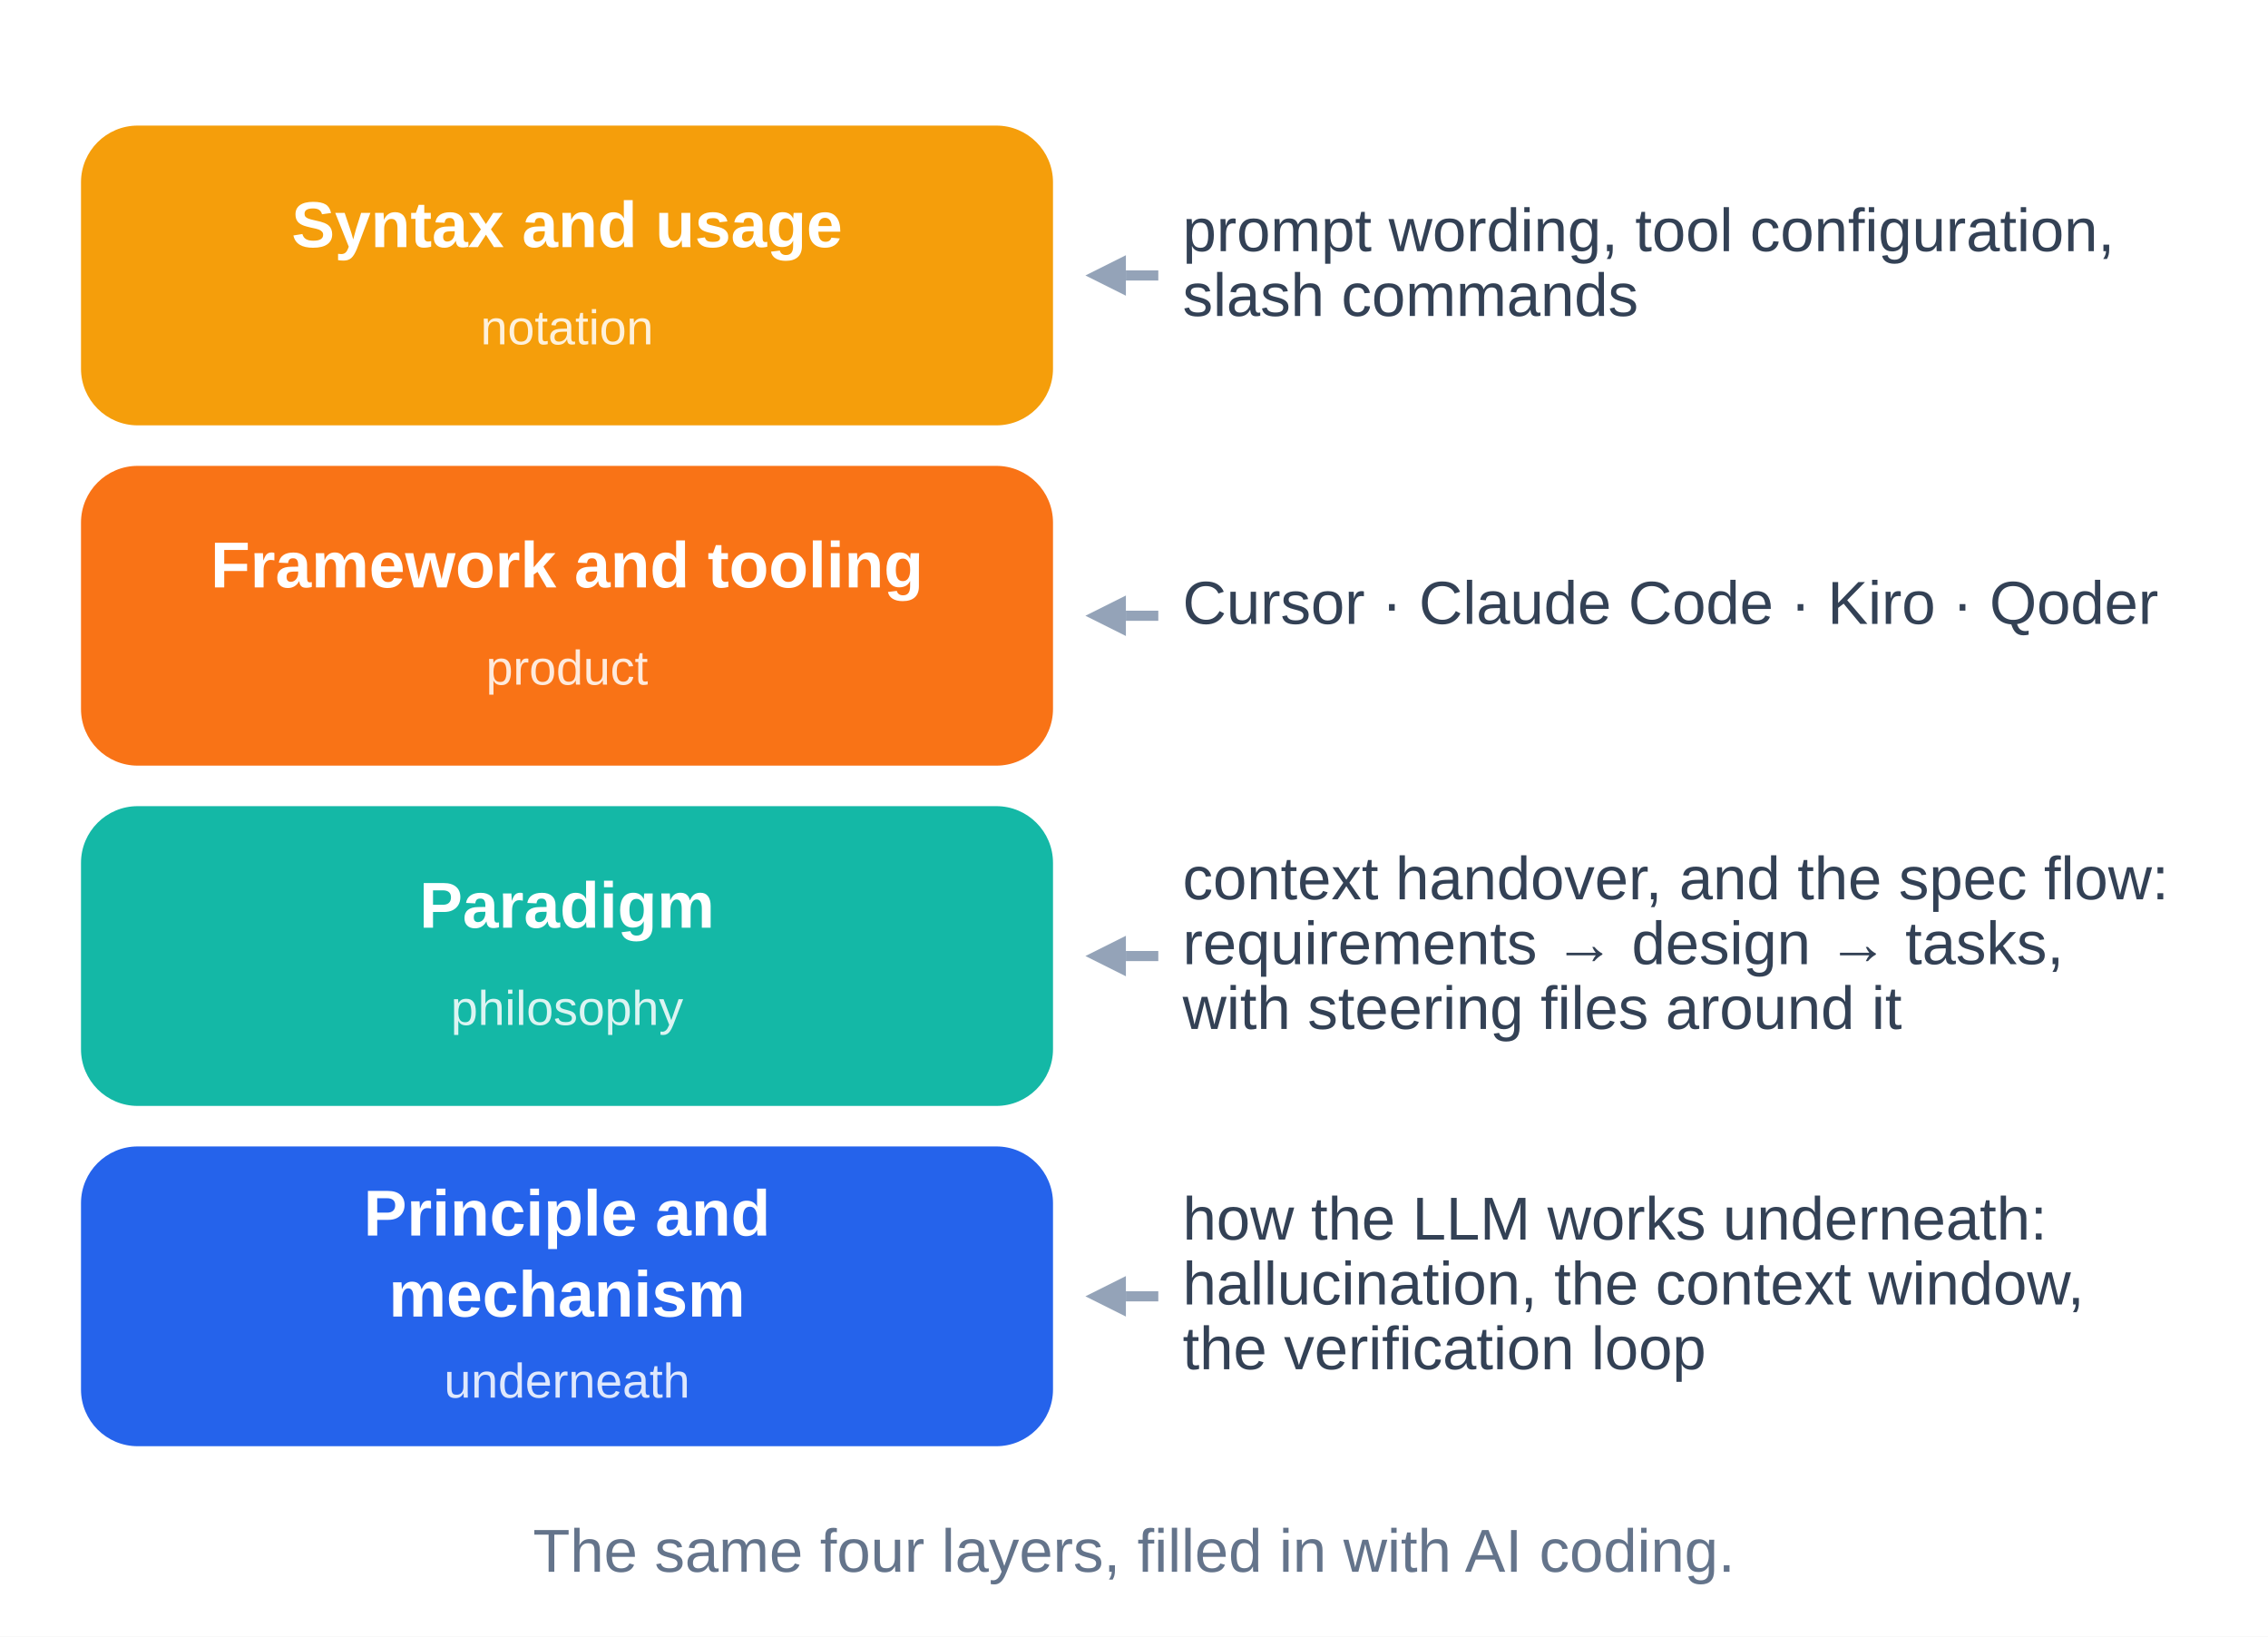
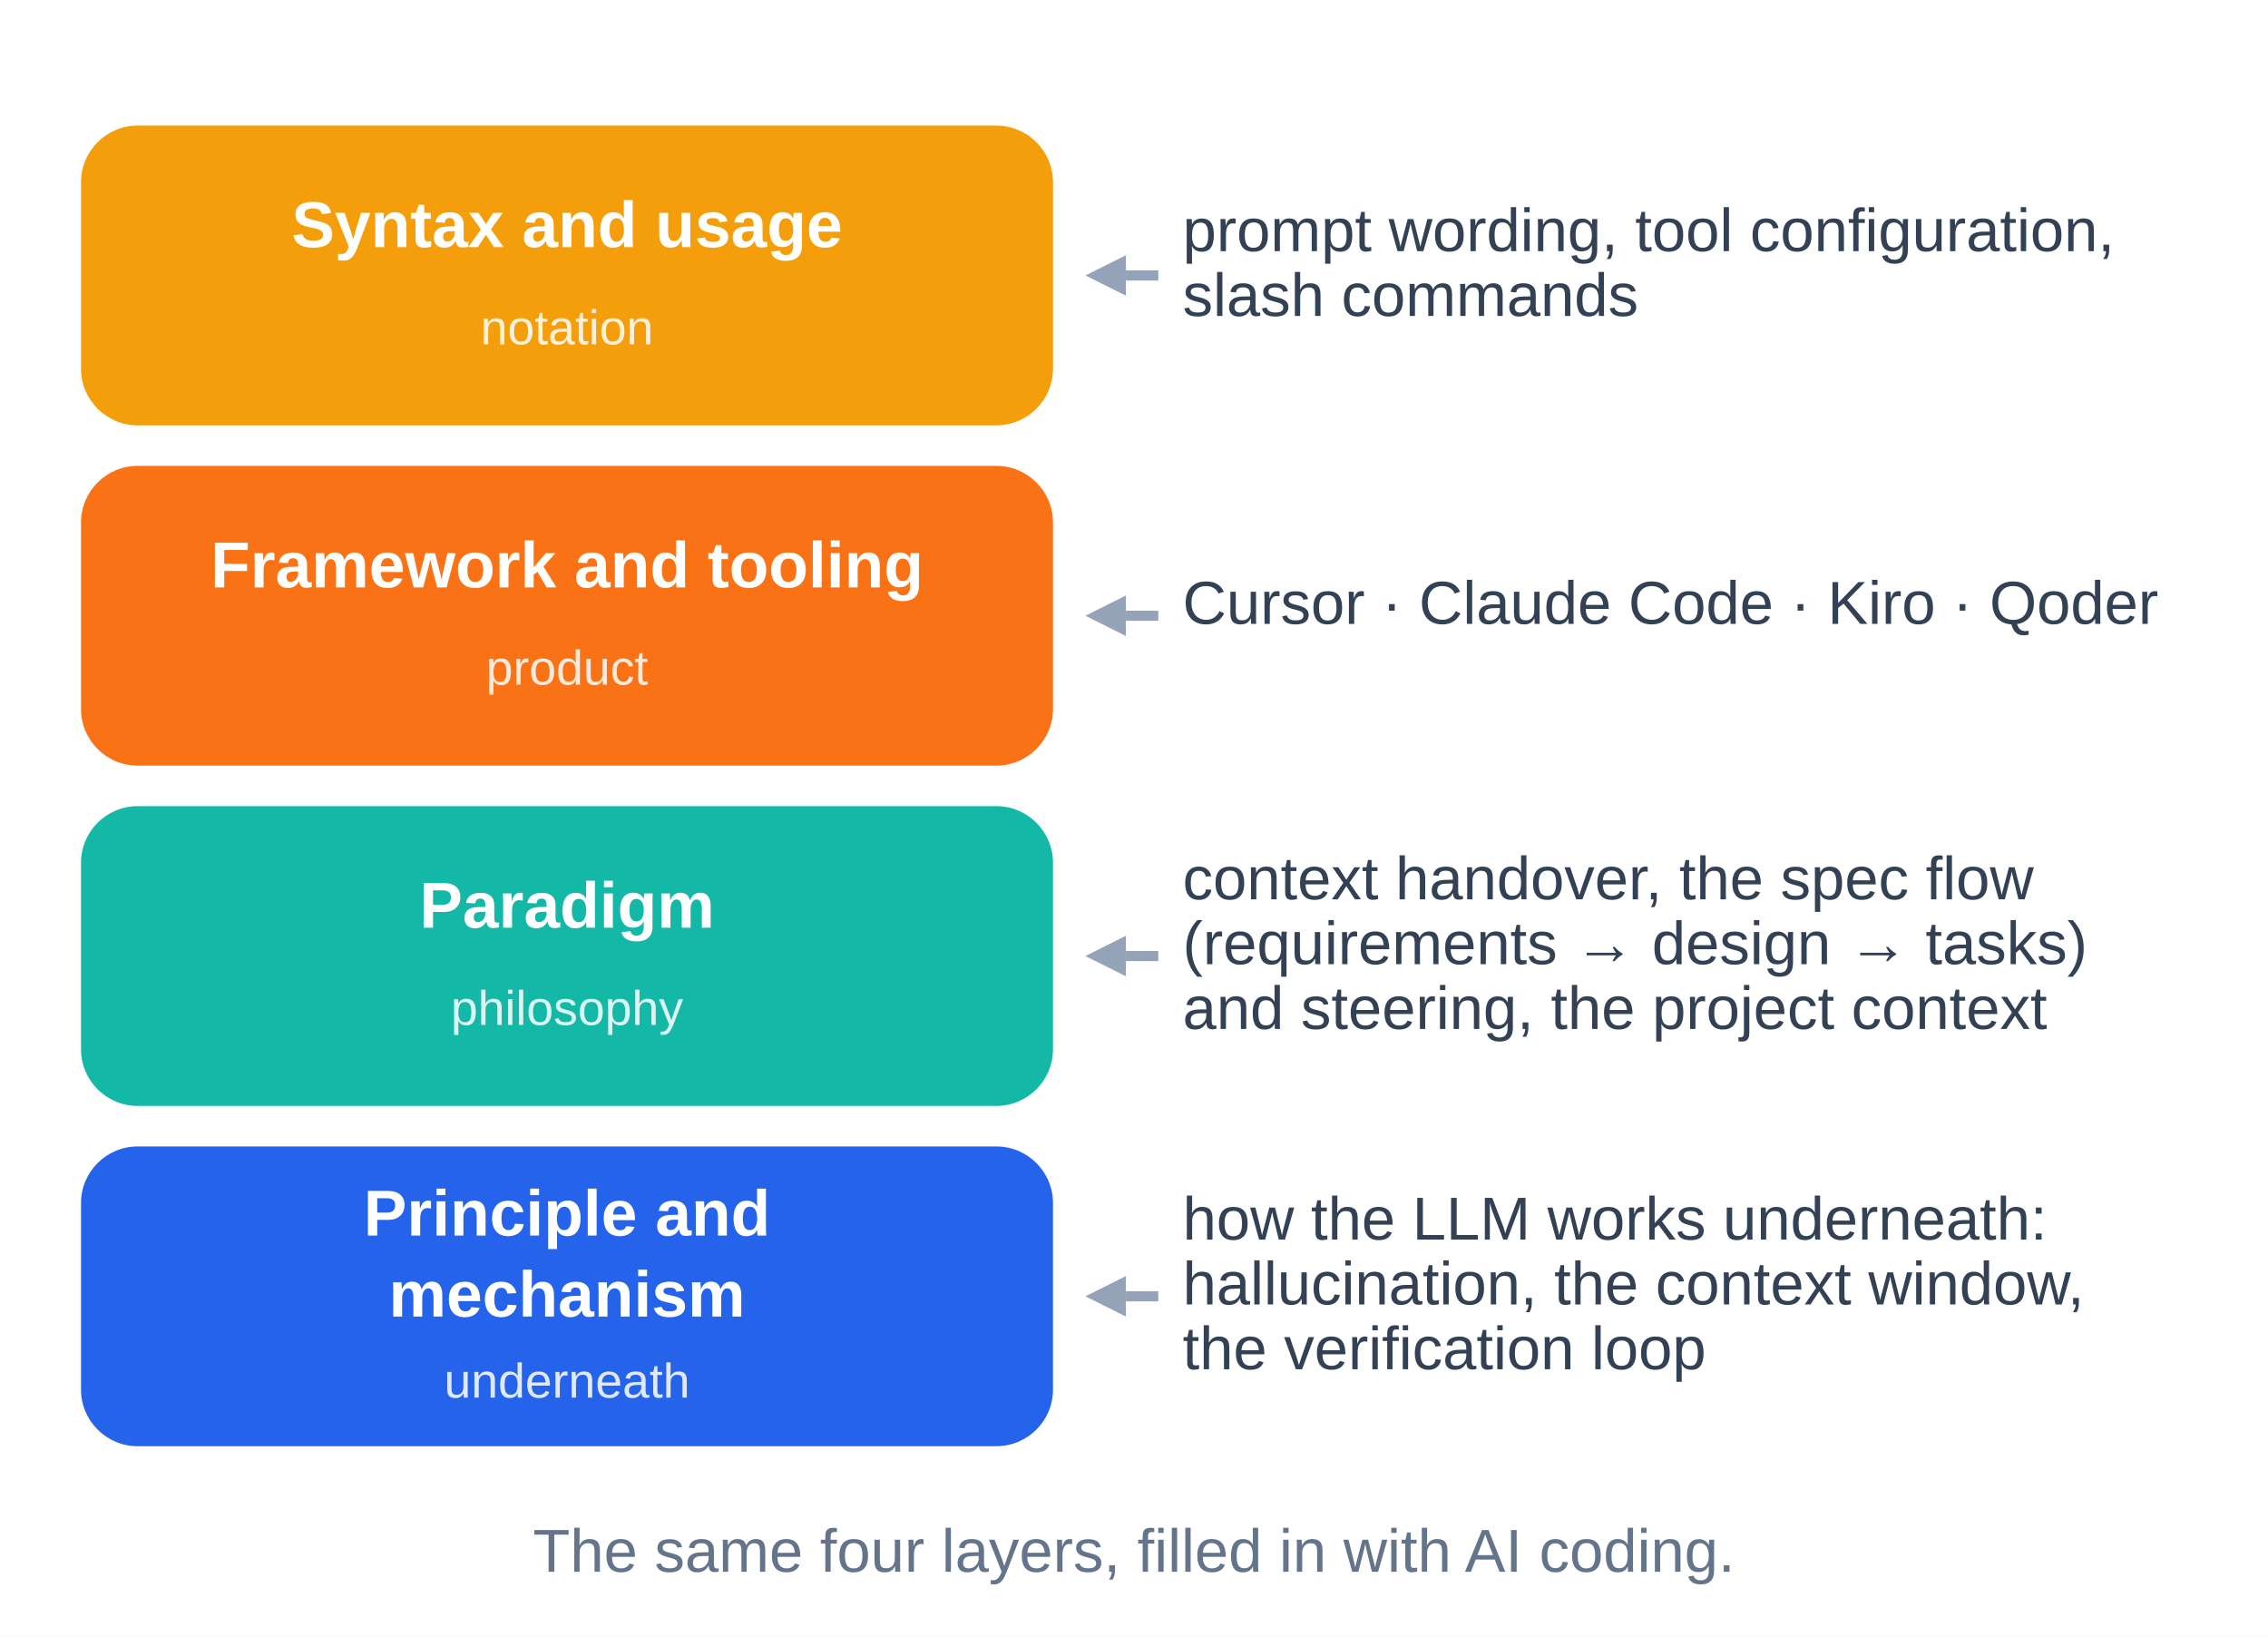
<svg xmlns="http://www.w3.org/2000/svg" viewBox="0 0 560 404" width="560" height="404" role="img" aria-labelledby="acTitle">
  <rect width="560" height="404" fill="#ffffff" />
  <g font-family="ui-sans-serif, -apple-system, 'Helvetica Neue', Arial, sans-serif">
    <rect x="20" y="31" width="240" height="74" rx="14" fill="#f59e0b" />
    <text x="140" y="61" font-size="16" font-weight="700" fill="#ffffff" text-anchor="middle">Syntax and usage</text>
    <text x="140" y="85" font-size="12" fill="#ffffff" opacity="0.85" text-anchor="middle">notation</text>
    <line x1="286" y1="68" x2="278" y2="68" stroke="#94a3b8" stroke-width="2.5" />
    <polygon points="268,68 278,63 278,73" fill="#94a3b8" />
    <text x="292" y="62" font-size="15" fill="#334155">prompt wording, tool configuration,</text>
    <text x="292" y="78" font-size="15" fill="#334155">slash commands</text>
    <rect x="20" y="115" width="240" height="74" rx="14" fill="#f97316" />
    <text x="140" y="145" font-size="16" font-weight="700" fill="#ffffff" text-anchor="middle">Framework and tooling</text>
    <text x="140" y="169" font-size="12" fill="#ffffff" opacity="0.85" text-anchor="middle">product</text>
    <line x1="286" y1="152" x2="278" y2="152" stroke="#94a3b8" stroke-width="2.5" />
    <polygon points="268,152 278,147 278,157" fill="#94a3b8" />
    <text x="292" y="154" font-size="15" fill="#334155">Cursor · Claude Code · Kiro · Qoder</text>
    <rect x="20" y="199" width="240" height="74" rx="14" fill="#14b8a6" />
    <text x="140" y="229" font-size="16" font-weight="700" fill="#ffffff" text-anchor="middle">Paradigm</text>
    <text x="140" y="253" font-size="12" fill="#ffffff" opacity="0.85" text-anchor="middle">philosophy</text>
    <line x1="286" y1="236" x2="278" y2="236" stroke="#94a3b8" stroke-width="2.5" />
    <polygon points="268,236 278,231 278,241" fill="#94a3b8" />
-     <text x="292" y="222" font-size="15" fill="#334155">context handover, and the spec flow:</text>
-     <text x="292" y="238" font-size="15" fill="#334155">requirements → design → tasks,</text>
-     <text x="292" y="254" font-size="15" fill="#334155">with steering files around it</text>
+     <text x="292" y="222" font-size="15" fill="#334155">context handover, the spec flow</text>
+     <text x="292" y="238" font-size="15" fill="#334155">(requirements → design → tasks)</text>
+     <text x="292" y="254" font-size="15" fill="#334155">and steering, the project context</text>
    <rect x="20" y="283" width="240" height="74" rx="14" fill="#2563eb" />
    <text x="140" y="305" font-size="16" font-weight="700" fill="#ffffff" text-anchor="middle">Principle and</text>
    <text x="140" y="325" font-size="16" font-weight="700" fill="#ffffff" text-anchor="middle">mechanism</text>
    <text x="140" y="345" font-size="12" fill="#ffffff" opacity="0.85" text-anchor="middle">underneath</text>
    <line x1="286" y1="320" x2="278" y2="320" stroke="#94a3b8" stroke-width="2.5" />
    <polygon points="268,320 278,315 278,325" fill="#94a3b8" />
    <text x="292" y="306" font-size="15" fill="#334155">how the LLM works underneath:</text>
    <text x="292" y="322" font-size="15" fill="#334155">hallucination, the context window,</text>
    <text x="292" y="338" font-size="15" fill="#334155">the verification loop</text>
    <text x="280" y="388" font-size="15" fill="#64748b" text-anchor="middle">The same four layers, filled in with AI coding.</text>
  </g>
</svg>
